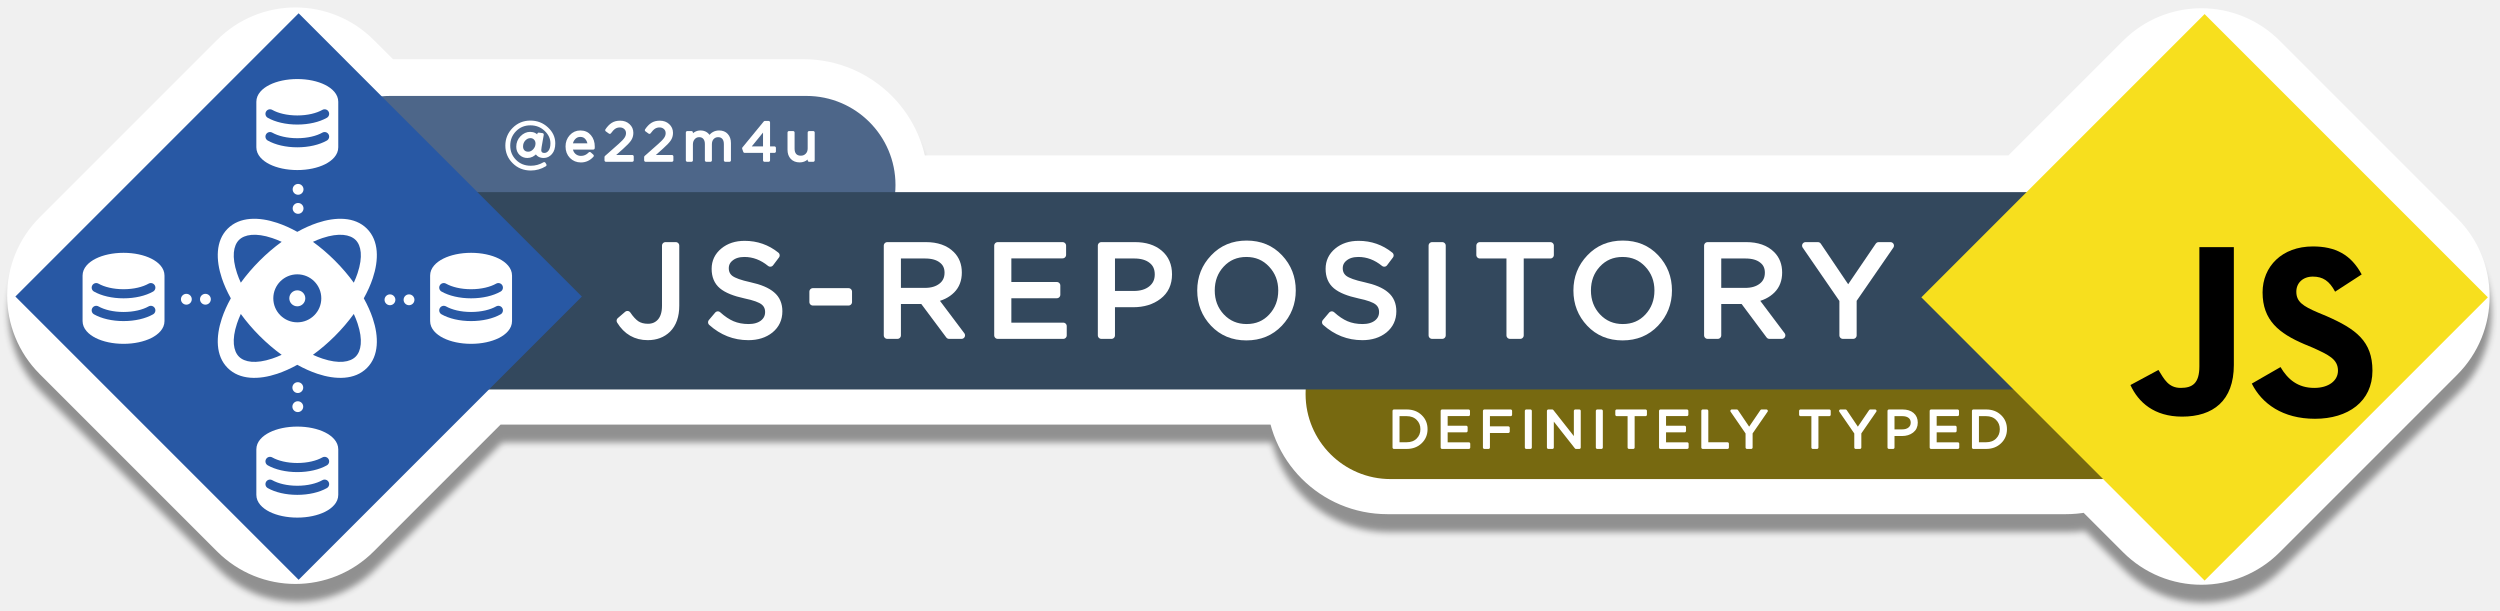
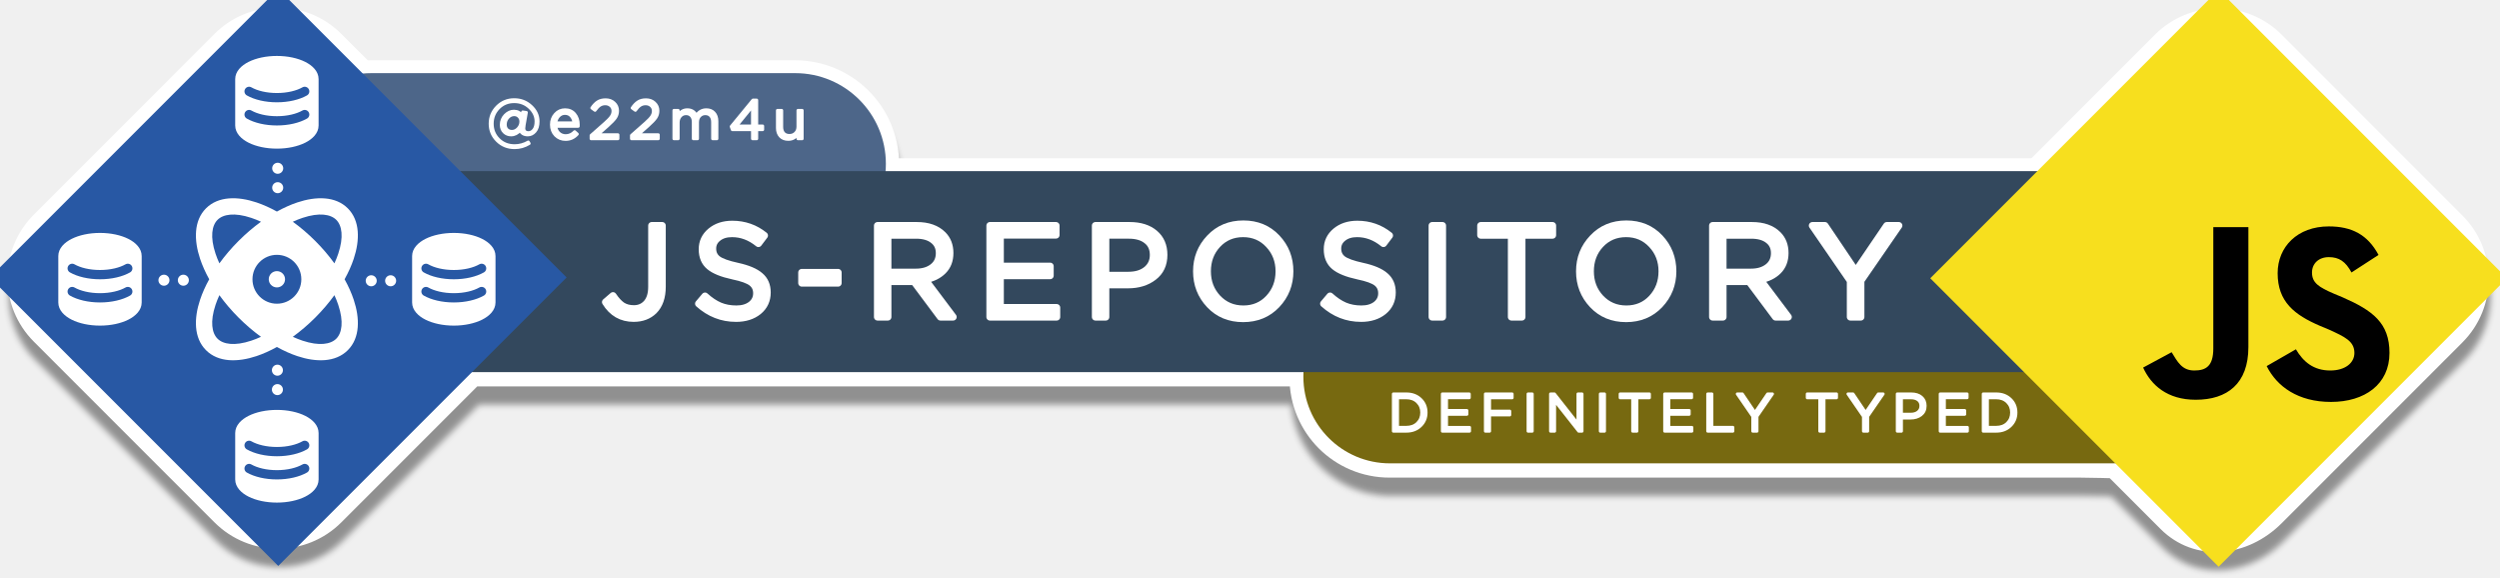
- <svg xmlns="http://www.w3.org/2000/svg" width="1135" height="277" viewBox="0 0 300.302 73.29" version="1.1" id="svg5">
+ <svg xmlns="http://www.w3.org/2000/svg" width="1134" height="262" viewBox="0 0 300.038 69.321" version="1.1" id="svg5">
  <defs id="defs2">
    <filter style="color-interpolation-filters:sRGB" id="filter1615" x="-0.018" y="-0.086" width="1.036" height="1.206">
      <feFlood flood-opacity="0.4" flood-color="rgb(0,0,0)" result="flood" id="feFlood1605" />
      <feComposite in="flood" in2="SourceGraphic" operator="in" result="composite1" id="feComposite1607" />
      <feGaussianBlur in="composite1" stdDeviation="0.4" result="blur" id="feGaussianBlur1609" />
      <feOffset dx="0.2" dy="2.3" result="offset" id="feOffset1611" />
      <feComposite in="SourceGraphic" in2="offset" operator="over" result="composite2" id="feComposite1613" />
    </filter>
-     <filter style="color-interpolation-filters:sRGB" id="filter1615-3" x="-0.018" y="-0.086" width="1.036" height="1.206">
+     <filter style="color-interpolation-filters:sRGB" id="filter1615-3" x="-0.009" y="-0.041" width="1.018" height="1.116">
      <feFlood flood-opacity="0.4" flood-color="rgb(0,0,0)" result="flood" id="feFlood1605-6" />
      <feComposite in="flood" in2="SourceGraphic" operator="in" result="composite1" id="feComposite1607-7" />
      <feGaussianBlur in="composite1" stdDeviation="0.4" result="blur" id="feGaussianBlur1609-5" />
      <feOffset dx="0.2" dy="2.3" result="offset" id="feOffset1611-3" />
      <feComposite in="SourceGraphic" in2="offset" operator="over" result="composite2" id="feComposite1613-5" />
    </filter>
  </defs>
  <g id="layer1">
-     <path id="path1223" style="font-weight:normal;font-size:6.74px;line-height:3.5;font-family:'Gotham Pro';-inkscape-font-specification:'Gotham Pro';text-align:center;letter-spacing:0.932px;text-anchor:middle;fill:#ffffff;stroke:#ffffff;stroke-width:9.26;stroke-linecap:round;stroke-linejoin:round;stroke-dasharray:none;filter:url(#filter1615-3)" d="m 46.347,47.818 c -2.465,0 -4.93,0.945 -6.819,2.833 l -22.868,22.868 c -3.778,3.778 -3.778,9.86 0,13.637 l 22.868,22.868 c 3.778,3.778 9.86,3.778 13.637,0 L 70.874,92.317 H 176.153 c -0.008,0.178 -0.027,0.352 -0.027,0.532 v 0.058 c 0,6.07 4.887,10.957 10.957,10.957 h 87.458 c 1.307,0 2.553,-0.239 3.713,-0.655 l 6.919,6.919 c 3.778,3.778 9.86,3.778 13.637,0 l 22.868,-22.868 c 3.778,-3.778 3.778,-9.86 0,-13.637 L 298.811,50.754 c -3.778,-3.778 -9.86,-3.778 -13.637,0 L 269.041,66.887 H 123.226 c 0.024,-0.305 0.046,-0.61 0.046,-0.921 0,-6.361 -5.121,-11.481 -11.481,-11.481 H 58.139 c -0.366,0 -0.728,0.021 -1.085,0.054 l -3.888,-3.888 c -1.889,-1.889 -4.354,-2.833 -6.819,-2.833 z" transform="matrix(0.9320356,0,0,0.9320356,-7.713131,-39.35776)" />
-     <rect style="fill:#4d6689;fill-opacity:1;stroke:none;stroke-width:0.636;stroke-linecap:round;stroke-linejoin:round;stroke-dasharray:none;stroke-opacity:1" id="rect5142" width="71.408" height="21.402" x="36.158" y="11.524" ry="10.701" />
-     <rect style="fill:#776910;fill-opacity:1;stroke:none;stroke-width:0.636;stroke-linecap:round;stroke-linejoin:round;stroke-dasharray:none;stroke-opacity:1" id="rect5142-8" width="105.75" height="20.478" x="156.828" y="37.069" ry="10.212" />
-     <rect style="fill:#33485d;fill-opacity:1;stroke-width:0.148" id="rect4399" width="229.653" height="23.702" x="32.393" y="23.083" ry="11.851" />
-     <rect style="fill:#2858a4;fill-opacity:1;stroke-width:0.133" id="rect2750" width="48.118" height="48.118" x="-23.883" y="26.492" rx="0" ry="8.988" transform="rotate(-45)" />
-     <rect style="fill:#f7df1e;fill-opacity:1;stroke-width:0.133" id="rect2750-8" width="48.118" height="48.118" x="137.941" y="188.451" rx="0" ry="8.988" transform="rotate(-45)" />
-     <g id="g2746" transform="matrix(0.3944613,0,0,0.3944613,-72.98677,68.12516)" style="fill:#ffffff;fill-opacity:1">
+     <path id="path1223" style="font-weight:normal;font-size:6.74px;line-height:3.5;font-family:'Gotham Pro';-inkscape-font-specification:'Gotham Pro';text-align:center;letter-spacing:0.932px;text-anchor:middle;fill:#ffffff;stroke:#ffffff;stroke-width:3.435;stroke-linecap:round;stroke-linejoin:round;stroke-dasharray:none;filter:url(#filter1615-3)" d="m 46.347,47.818 c -2.465,0 -4.93,0.945 -6.819,2.833 l -22.868,22.868 c -3.778,3.778 -3.778,9.86 0,13.637 l 22.868,22.868 c 3.778,3.778 9.86,3.778 13.637,0 L 70.874,92.317 H 176.153 c -0.008,0.178 -0.027,0.352 -0.027,0.532 v 0.058 c 0,6.07 4.887,10.957 10.957,10.957 h 87.458 c 1.307,0 4.442,0.09 4.442,0.09 l 6.919,6.919 c 3.567,3.567 9.131,3.033 12.909,-0.745 l 22.868,-22.868 c 3.778,-3.778 3.778,-9.86 0,-13.637 L 298.811,50.754 c -3.778,-3.778 -9.86,-3.778 -13.637,0 L 269.041,66.887 H 123.226 c 0.024,-0.305 0.046,-0.61 0.046,-0.921 0,-6.361 -5.121,-11.481 -11.481,-11.481 H 58.139 c -0.366,0 -0.728,0.021 -1.085,0.054 l -3.888,-3.888 c -1.889,-1.889 -4.354,-2.833 -6.819,-2.833 z" transform="matrix(0.9483951,0,0,0.9483951,-10.58805,-42.81094)" />
+     <rect style="fill:#4d6689;fill-opacity:1;stroke:none;stroke-width:0.647;stroke-linecap:round;stroke-linejoin:round;stroke-dasharray:none;stroke-opacity:1" id="rect5142" width="72.661" height="21.778" x="33.7" y="8.778" ry="10.889" />
+     <rect style="fill:#776910;fill-opacity:1;stroke:none;stroke-width:0.647;stroke-linecap:round;stroke-linejoin:round;stroke-dasharray:none;stroke-opacity:1" id="rect5142-8" width="107.606" height="20.837" x="156.488" y="34.772" ry="10.391" />
+     <rect style="fill:#33485d;fill-opacity:1;stroke-width:0.151" id="rect4399" width="233.684" height="24.118" x="29.868" y="20.541" ry="12.059" />
+     <rect style="fill:#2858a4;fill-opacity:1;stroke-width:0.136" id="rect2750" width="48.963" height="48.963" x="-24.405" y="22.685" rx="0" ry="9.146" transform="rotate(-45)" />
+     <rect style="fill:#f7df1e;fill-opacity:1;stroke-width:0.136" id="rect2750-8" width="48.963" height="48.963" x="140.26" y="187.488" rx="0" ry="9.146" transform="rotate(-45)" />
+     <g id="g2746" transform="matrix(0.401385,0,0,0.401385,-77.36064,66.37335)" style="fill:#ffffff;fill-opacity:1">
      <circle style="fill:#ffffff;fill-opacity:1;stroke-width:0.1" id="path2556-5" cx="241.777" cy="-81.578" r="1.65" />
      <circle style="fill:#ffffff;fill-opacity:1;stroke-width:0.1" id="path2556-5-3" cx="247.581" cy="-81.578" r="1.65" />
      <circle style="fill:#ffffff;fill-opacity:1;stroke-width:0.1" id="path2556-56" cx="303.778" cy="-81.412" r="1.65" />
      <circle style="fill:#ffffff;fill-opacity:1;stroke-width:0.1" id="path2556-5-2" cx="309.583" cy="-81.412" r="1.65" />
      <circle style="fill:#ffffff;fill-opacity:1;stroke-width:0.1" id="path2556-5-27" cx="-115.046" cy="-275.8" r="1.65" transform="rotate(90)" />
      <circle style="fill:#ffffff;fill-opacity:1;stroke-width:0.1" id="path2556-5-3-0" cx="-109.242" cy="-275.8" r="1.65" transform="rotate(90)" />
      <circle style="fill:#ffffff;fill-opacity:1;stroke-width:0.1" id="path2556-1-2" cx="-54.672" cy="-275.713" r="1.65" transform="rotate(90)" />
      <circle style="fill:#ffffff;fill-opacity:1;stroke-width:0.1" id="path2556-5-27-6" cx="-48.868" cy="-275.713" r="1.65" transform="rotate(90)" />
      <path fill-rule="evenodd" clip-rule="evenodd" d="m 235.118,-88.788 c 0,-2.338 -1.86,-4.082 -4.013,-5.159 -2.237,-1.118 -5.229,-1.77 -8.459,-1.77 -3.23,0 -6.223,0.652 -8.459,1.77 -2.154,1.077 -4.013,2.821 -4.013,5.159 v 13.858 c 0,2.338 1.86,4.082 4.013,5.159 2.237,1.118 5.229,1.77 8.459,1.77 3.23,0 6.223,-0.652 8.459,-1.77 2.154,-1.077 4.013,-2.821 4.013,-5.159 z m -21.993,9.913 c 0.377,-0.666 1.223,-0.9 1.889,-0.523 1.775,1.005 4.497,1.697 7.632,1.697 3.135,0 5.857,-0.691 7.632,-1.697 0.666,-0.377 1.512,-0.143 1.889,0.523 0.377,0.666 0.143,1.512 -0.523,1.889 -2.288,1.296 -5.51,2.057 -8.998,2.057 -3.488,0 -6.71,-0.76 -8.998,-2.057 -0.666,-0.377 -0.9,-1.223 -0.523,-1.889 z m 1.889,-7.452 c -0.666,-0.377 -1.512,-0.143 -1.889,0.523 -0.377,0.666 -0.143,1.512 0.523,1.889 2.288,1.296 5.51,2.057 8.998,2.057 3.488,0 6.71,-0.76 8.998,-2.057 0.666,-0.377 0.9,-1.223 0.523,-1.889 -0.377,-0.666 -1.223,-0.9 -1.889,-0.523 -1.774,1.005 -4.497,1.697 -7.632,1.697 -3.135,0 -5.857,-0.691 -7.632,-1.697 z" fill="#323232" id="path1436" style="fill:#ffffff;fill-opacity:1;stroke-width:1.386" />
      <path fill-rule="evenodd" clip-rule="evenodd" d="m 288.034,-141.705 c 0,-2.338 -1.86,-4.082 -4.013,-5.159 -2.237,-1.118 -5.229,-1.77 -8.459,-1.77 -3.23,0 -6.223,0.652 -8.459,1.77 -2.154,1.077 -4.013,2.821 -4.013,5.159 v 13.858 c 0,2.338 1.86,4.082 4.013,5.159 2.237,1.118 5.229,1.77 8.459,1.77 3.23,0 6.223,-0.652 8.459,-1.77 2.154,-1.077 4.013,-2.821 4.013,-5.159 z m -21.993,9.913 c 0.377,-0.666 1.223,-0.9 1.889,-0.523 1.775,1.005 4.497,1.697 7.632,1.697 3.135,0 5.857,-0.691 7.632,-1.697 0.666,-0.377 1.512,-0.143 1.889,0.523 0.377,0.666 0.143,1.512 -0.523,1.889 -2.288,1.296 -5.51,2.057 -8.998,2.057 -3.488,0 -6.71,-0.76 -8.998,-2.057 -0.666,-0.377 -0.9,-1.223 -0.523,-1.889 z m 1.889,-7.452 c -0.666,-0.377 -1.512,-0.143 -1.889,0.523 -0.377,0.666 -0.143,1.512 0.523,1.889 2.288,1.296 5.51,2.057 8.998,2.057 3.488,0 6.71,-0.76 8.998,-2.057 0.666,-0.377 0.9,-1.223 0.523,-1.889 -0.377,-0.666 -1.223,-0.9 -1.889,-0.523 -1.774,1.005 -4.497,1.697 -7.632,1.697 -3.135,0 -5.857,-0.691 -7.632,-1.697 z" fill="#323232" id="path1436-3" style="fill:#ffffff;fill-opacity:1;stroke-width:1.386" />
      <path fill-rule="evenodd" clip-rule="evenodd" d="m 288.034,-35.871 c 0,-2.338 -1.86,-4.082 -4.013,-5.159 -2.237,-1.118 -5.229,-1.77 -8.459,-1.77 -3.23,0 -6.223,0.652 -8.459,1.77 -2.154,1.077 -4.013,2.821 -4.013,5.159 v 13.858 c 0,2.338 1.86,4.082 4.013,5.159 2.237,1.118 5.229,1.77 8.459,1.77 3.23,0 6.223,-0.652 8.459,-1.77 2.154,-1.077 4.013,-2.821 4.013,-5.159 z m -21.993,9.913 c 0.377,-0.666 1.223,-0.9 1.889,-0.523 1.775,1.005 4.497,1.697 7.632,1.697 3.135,0 5.857,-0.691 7.632,-1.697 0.666,-0.377 1.512,-0.143 1.889,0.523 0.377,0.666 0.143,1.512 -0.523,1.889 -2.288,1.296 -5.51,2.057 -8.998,2.057 -3.488,0 -6.71,-0.76 -8.998,-2.057 -0.666,-0.377 -0.9,-1.223 -0.523,-1.889 z m 1.889,-7.452 c -0.666,-0.377 -1.512,-0.143 -1.889,0.523 -0.377,0.666 -0.143,1.512 0.523,1.889 2.288,1.296 5.51,2.057 8.998,2.057 3.488,0 6.71,-0.76 8.998,-2.057 0.666,-0.377 0.9,-1.223 0.523,-1.889 -0.377,-0.666 -1.223,-0.9 -1.889,-0.523 -1.774,1.005 -4.497,1.697 -7.632,1.697 -3.135,0 -5.857,-0.691 -7.632,-1.697 z" fill="#323232" id="path1436-6" style="fill:#ffffff;fill-opacity:1;stroke-width:1.386" />
      <path fill-rule="evenodd" clip-rule="evenodd" d="m 340.951,-88.788 c 0,-2.338 -1.86,-4.082 -4.013,-5.159 -2.237,-1.118 -5.229,-1.77 -8.459,-1.77 -3.23,0 -6.223,0.652 -8.459,1.77 -2.154,1.077 -4.013,2.821 -4.013,5.159 v 13.858 c 0,2.338 1.86,4.082 4.013,5.159 2.237,1.118 5.229,1.77 8.459,1.77 3.23,0 6.223,-0.652 8.459,-1.77 2.154,-1.077 4.013,-2.821 4.013,-5.159 z m -21.993,9.913 c 0.377,-0.666 1.223,-0.9 1.889,-0.523 1.775,1.005 4.497,1.697 7.632,1.697 3.135,0 5.857,-0.691 7.632,-1.697 0.666,-0.377 1.512,-0.143 1.889,0.523 0.377,0.666 0.143,1.512 -0.523,1.889 -2.288,1.296 -5.51,2.057 -8.998,2.057 -3.488,0 -6.71,-0.76 -8.998,-2.057 -0.666,-0.377 -0.9,-1.223 -0.523,-1.889 z m 1.889,-7.452 c -0.666,-0.377 -1.512,-0.143 -1.889,0.523 -0.377,0.666 -0.143,1.512 0.523,1.889 2.288,1.296 5.51,2.057 8.998,2.057 3.488,0 6.71,-0.76 8.998,-2.057 0.666,-0.377 0.9,-1.223 0.523,-1.889 -0.377,-0.666 -1.223,-0.9 -1.889,-0.523 -1.774,1.005 -4.497,1.697 -7.632,1.697 -3.135,0 -5.857,-0.691 -7.632,-1.697 z" fill="#323232" id="path1436-7" style="fill:#ffffff;fill-opacity:1;stroke-width:1.386" />
      <path fill-rule="evenodd" clip-rule="evenodd" d="m 269.443,-104.837 c 1.99,0.663 4.047,1.582 6.119,2.734 2.072,-1.152 4.13,-2.07 6.119,-2.734 5.564,-1.855 11.395,-1.924 15.089,1.77 3.694,3.694 3.625,9.525 1.771,15.089 -0.663,1.99 -1.582,4.047 -2.734,6.119 1.152,2.072 2.07,4.129 2.734,6.119 1.855,5.564 1.924,11.395 -1.771,15.089 -3.694,3.694 -9.525,3.625 -15.089,1.77 -1.99,-0.663 -4.047,-1.582 -6.119,-2.734 -2.072,1.152 -4.129,2.07 -6.119,2.734 -5.564,1.855 -11.395,1.924 -15.089,-1.771 -3.694,-3.694 -3.625,-9.525 -1.77,-15.089 0.663,-1.99 1.582,-4.047 2.734,-6.119 -1.152,-2.072 -2.07,-4.13 -2.734,-6.119 -1.855,-5.564 -1.924,-11.395 1.77,-15.089 3.694,-3.694 9.525,-3.625 15.089,-1.77 z m 24.476,15.319 c 1.672,-5.015 1.093,-8.417 -0.594,-10.104 -1.687,-1.687 -5.089,-2.265 -10.104,-0.594 -0.94,0.313 -1.91,0.699 -2.9,1.154 2.29,1.658 4.549,3.581 6.706,5.738 2.157,2.157 4.08,4.416 5.738,6.706 0.455,-0.99 0.841,-1.96 1.154,-2.9 z m -29.822,-3.806 c 2.157,-2.157 4.416,-4.08 6.706,-5.738 -0.99,-0.455 -1.96,-0.841 -2.9,-1.154 -5.015,-1.672 -8.417,-1.093 -10.104,0.594 -1.687,1.687 -2.265,5.089 -0.594,10.104 0.313,0.94 0.699,1.91 1.154,2.9 1.658,-2.29 3.581,-4.549 5.738,-6.706 z m 22.93,22.93 c 2.157,-2.157 4.08,-4.416 5.738,-6.706 0.455,0.99 0.841,1.96 1.154,2.9 1.672,5.015 1.093,8.417 -0.594,10.104 -1.686,1.686 -5.089,2.265 -10.104,0.594 -0.94,-0.313 -1.91,-0.699 -2.9,-1.154 2.29,-1.658 4.549,-3.581 6.706,-5.738 z m -22.931,2.52e-4 c 2.157,2.157 4.416,4.08 6.706,5.738 -0.99,0.455 -1.96,0.841 -2.9,1.154 -5.015,1.672 -8.417,1.093 -10.104,-0.594 -1.687,-1.686 -2.265,-5.089 -0.594,-10.104 0.313,-0.94 0.699,-1.91 1.154,-2.9 1.658,2.29 3.58,4.549 5.738,6.706 z m 9.029,-11.465 c 0,-1.345 1.09,-2.436 2.436,-2.436 1.345,-4e-6 2.436,1.09 2.436,2.436 0,1.345 -1.09,2.436 -2.436,2.436 -1.345,3e-6 -2.436,-1.09 -2.436,-2.436 z m 2.436,-7.307 c -4.036,3e-6 -7.307,3.271 -7.307,7.307 0,4.035 3.271,7.307 7.307,7.307 4.036,-2e-6 7.307,-3.272 7.307,-7.307 0,-4.036 -3.271,-7.307 -7.307,-7.307 z" fill="#323232" id="path1583" style="fill:#ffffff;fill-opacity:1;stroke-width:2.436" />
    </g>
-     <path d="m 273.939,44.094 c 0.863,1.466 2.07,2.502 4.054,2.502 1.725,0 2.847,-0.863 2.847,-2.07 0,-1.38 -1.121,-1.898 -3.019,-2.76 l -1.035,-0.431 c -3.019,-1.294 -5.003,-2.847 -5.003,-6.211 0,-3.105 2.329,-5.521 6.038,-5.521 2.674,0 4.572,0.949 5.866,3.364 l -3.192,2.07 c -0.69,-1.294 -1.466,-1.811 -2.674,-1.811 -1.208,0 -1.984,0.776 -1.984,1.811 0,1.208 0.776,1.725 2.588,2.502 l 1.035,0.431 c 3.537,1.553 5.521,3.019 5.521,6.556 0,3.709 -2.933,5.779 -6.901,5.779 -3.882,0 -6.383,-1.811 -7.591,-4.227 z m -14.664,0.345 c 0.69,1.121 1.208,2.156 2.674,2.156 1.38,0 2.243,-0.518 2.243,-2.588 V 29.688 h 4.14 v 14.147 c 0,4.313 -2.502,6.211 -6.211,6.211 -3.364,0 -5.262,-1.725 -6.211,-3.795 z" id="path4403" style="stroke-width:0.086" />
-     <g aria-label="JS-REPOSITORY" id="text4884" style="font-weight:bold;font-size:15.4px;line-height:3.5;font-family:'Gotham Pro';-inkscape-font-specification:'Gotham Pro Bold';text-align:center;letter-spacing:2.13px;text-anchor:middle;fill:#ffffff;stroke-width:0.843">
+     <path d="m 275.655,41.92 c 0.878,1.492 2.107,2.545 4.125,2.545 1.755,0 2.897,-0.878 2.897,-2.107 0,-1.404 -1.141,-1.931 -3.072,-2.809 l -1.053,-0.439 c -3.072,-1.317 -5.091,-2.897 -5.091,-6.32 0,-3.16 2.37,-5.618 6.144,-5.618 2.721,0 4.652,0.966 5.969,3.423 l -3.248,2.107 c -0.702,-1.317 -1.492,-1.843 -2.721,-1.843 -1.229,0 -2.019,0.79 -2.019,1.843 0,1.229 0.79,1.755 2.633,2.545 l 1.053,0.439 c 3.599,1.58 5.618,3.072 5.618,6.671 0,3.774 -2.984,5.881 -7.022,5.881 -3.95,0 -6.495,-1.843 -7.724,-4.301 z m -14.922,0.351 c 0.702,1.141 1.229,2.194 2.721,2.194 1.404,0 2.282,-0.527 2.282,-2.633 V 27.262 h 4.213 v 14.395 c 0,4.389 -2.545,6.32 -6.32,6.32 -3.423,0 -5.354,-1.755 -6.32,-3.862 z" id="path4403" style="stroke-width:0.088" />
+     <g aria-label="JS-REPOSITORY" id="text4884" style="font-weight:bold;font-size:15.4px;line-height:3.5;font-family:'Gotham Pro';-inkscape-font-specification:'Gotham Pro Bold';text-align:center;letter-spacing:2.13px;text-anchor:middle;fill:#ffffff;stroke-width:0.843" transform="matrix(1.017552,0,0,1.017552,-3.092777,-2.94757)">
      <path d="m 77.815,40.439 q -2.156,0 -3.326,-1.91 l 0.878,-0.755 q 0.524,0.785 1.078,1.17 0.57,0.37 1.386,0.37 0.939,0 1.525,-0.662 0.585,-0.678 0.585,-1.925 v -7.223 h 1.232 v 7.207 q 0,1.848 -0.986,2.834 -0.924,0.893 -2.372,0.893 z" style="font-weight:normal;-inkscape-font-specification:'Gotham Pro';stroke:#ffffff;stroke-linecap:round;stroke-linejoin:round" id="path4116" />
      <path d="m 89.878,40.439 q -2.479,0 -4.405,-1.725 l 0.755,-0.893 q 0.862,0.785 1.725,1.155 0.878,0.37 1.971,0.37 1.078,0 1.74,-0.508 0.662,-0.524 0.662,-1.355 0,-0.785 -0.585,-1.247 -0.585,-0.462 -2.218,-0.801 -1.925,-0.416 -2.772,-1.124 -0.847,-0.708 -0.847,-2.017 0,-1.278 1.001,-2.11 1.001,-0.832 2.541,-0.832 2.141,0 3.788,1.324 l -0.708,0.939 q -1.432,-1.17 -3.111,-1.17 -1.032,0 -1.663,0.508 -0.631,0.493 -0.631,1.263 0,0.801 0.601,1.263 0.616,0.462 2.325,0.832 1.833,0.4 2.664,1.124 0.847,0.708 0.847,1.956 0,1.371 -1.032,2.218 -1.032,0.832 -2.649,0.832 z" style="font-weight:normal;-inkscape-font-specification:'Gotham Pro';stroke:#ffffff;stroke-linecap:round;stroke-linejoin:round" id="path4118" />
      <path d="m 97.644,36.281 v -1.247 h 4.281 v 1.247 z" style="font-weight:normal;-inkscape-font-specification:'Gotham Pro';stroke:#ffffff;stroke-linecap:round;stroke-linejoin:round" id="path4120" />
      <path d="m 106.581,40.285 v -10.78 h 4.636 q 1.987,0 3.065,1.078 0.832,0.832 0.832,2.156 0,1.294 -0.801,2.094 -0.801,0.801 -2.125,1.047 l 3.311,4.405 h -1.494 l -3.126,-4.189 H 107.798 v 4.189 z m 1.217,-5.282 h 3.311 q 1.232,0 2.002,-0.601 0.77,-0.601 0.77,-1.648 0,-1.001 -0.739,-1.555 -0.724,-0.57 -2.017,-0.57 H 107.798 Z" style="font-weight:normal;-inkscape-font-specification:'Gotham Pro';stroke:#ffffff;stroke-linecap:round;stroke-linejoin:round" id="path4122" />
      <path d="m 119.846,40.285 v -10.78 h 7.793 v 1.109 h -6.576 v 3.681 h 5.883 v 1.109 h -5.883 v 3.773 h 6.653 v 1.109 z" style="font-weight:normal;-inkscape-font-specification:'Gotham Pro';stroke:#ffffff;stroke-linecap:round;stroke-linejoin:round" id="path4124" />
      <path d="m 132.294,40.285 v -10.78 h 4.035 q 1.848,0 2.941,0.924 1.093,0.924 1.093,2.526 0,1.679 -1.217,2.603 -1.201,0.924 -3.018,0.924 h -2.618 v 3.804 z m 1.217,-4.913 h 2.664 q 1.34,0 2.141,-0.647 0.816,-0.662 0.816,-1.756 0,-1.124 -0.785,-1.725 -0.77,-0.616 -2.11,-0.616 h -2.726 z" style="font-weight:normal;-inkscape-font-specification:'Gotham Pro';stroke:#ffffff;stroke-linecap:round;stroke-linejoin:round" id="path4126" />
      <path d="m 153.674,38.837 q -1.555,1.632 -3.958,1.632 -2.402,0 -3.943,-1.632 -1.54,-1.632 -1.54,-3.943 0,-2.295 1.555,-3.927 1.555,-1.648 3.958,-1.648 2.402,0 3.942,1.632 1.54,1.632 1.54,3.943 0,2.295 -1.555,3.943 z m -6.976,-0.785 q 1.217,1.294 3.049,1.294 1.833,0 3.018,-1.278 1.201,-1.294 1.201,-3.172 0,-1.863 -1.217,-3.157 -1.201,-1.294 -3.034,-1.294 -1.833,0 -3.034,1.294 -1.186,1.278 -1.186,3.157 0,1.863 1.201,3.157 z" style="font-weight:normal;-inkscape-font-specification:'Gotham Pro';stroke:#ffffff;stroke-linecap:round;stroke-linejoin:round" id="path4128" />
      <path d="m 163.628,40.439 q -2.479,0 -4.405,-1.725 l 0.755,-0.893 q 0.862,0.785 1.725,1.155 0.878,0.37 1.971,0.37 1.078,0 1.74,-0.508 0.662,-0.524 0.662,-1.355 0,-0.785 -0.585,-1.247 -0.585,-0.462 -2.218,-0.801 -1.925,-0.416 -2.772,-1.124 -0.847,-0.708 -0.847,-2.017 0,-1.278 1.001,-2.11 1.001,-0.832 2.541,-0.832 2.141,0 3.788,1.324 l -0.708,0.939 q -1.432,-1.17 -3.111,-1.17 -1.032,0 -1.663,0.508 -0.631,0.493 -0.631,1.263 0,0.801 0.601,1.263 0.616,0.462 2.325,0.832 1.833,0.4 2.664,1.124 0.847,0.708 0.847,1.956 0,1.371 -1.032,2.218 -1.032,0.832 -2.649,0.832 z" style="font-weight:normal;-inkscape-font-specification:'Gotham Pro';stroke:#ffffff;stroke-linecap:round;stroke-linejoin:round" id="path4130" />
      <path d="m 172.025,40.285 v -10.78 h 1.217 v 10.78 z" style="font-weight:normal;-inkscape-font-specification:'Gotham Pro';stroke:#ffffff;stroke-linecap:round;stroke-linejoin:round" id="path4132" />
      <path d="m 181.378,40.285 v -9.656 h -3.619 v -1.124 h 8.47 v 1.124 h -3.619 v 9.656 z" style="font-weight:normal;-inkscape-font-specification:'Gotham Pro';stroke:#ffffff;stroke-linecap:round;stroke-linejoin:round" id="path4134" />
      <path d="m 198.862,38.837 q -1.555,1.632 -3.958,1.632 -2.402,0 -3.943,-1.632 -1.54,-1.632 -1.54,-3.943 0,-2.295 1.555,-3.927 1.555,-1.648 3.958,-1.648 2.402,0 3.942,1.632 1.54,1.632 1.54,3.943 0,2.295 -1.555,3.943 z m -6.976,-0.785 q 1.217,1.294 3.049,1.294 1.833,0 3.018,-1.278 1.201,-1.294 1.201,-3.172 0,-1.863 -1.217,-3.157 -1.201,-1.294 -3.034,-1.294 -1.833,0 -3.034,1.294 -1.186,1.278 -1.186,3.157 0,1.863 1.201,3.157 z" style="font-weight:normal;-inkscape-font-specification:'Gotham Pro';stroke:#ffffff;stroke-linecap:round;stroke-linejoin:round" id="path4136" />
      <path d="m 205.119,40.285 v -10.78 h 4.636 q 1.987,0 3.065,1.078 0.832,0.832 0.832,2.156 0,1.294 -0.801,2.094 -0.801,0.801 -2.125,1.047 l 3.311,4.405 h -1.494 l -3.126,-4.189 h -3.08 v 4.189 z m 1.217,-5.282 h 3.311 q 1.232,0 2.002,-0.601 0.77,-0.601 0.77,-1.648 0,-1.001 -0.739,-1.555 -0.724,-0.57 -2.017,-0.57 h -3.326 z" style="font-weight:normal;-inkscape-font-specification:'Gotham Pro';stroke:#ffffff;stroke-linecap:round;stroke-linejoin:round" id="path4138" />
      <path d="m 221.371,40.285 v -4.266 l -4.482,-6.514 h 1.478 l 3.635,5.39 3.665,-5.39 h 1.417 l -4.482,6.499 v 4.281 z" style="font-weight:normal;-inkscape-font-specification:'Gotham Pro';stroke:#ffffff;stroke-linecap:round;stroke-linejoin:round" id="path4140" />
    </g>
-     <g aria-label="@e22m4u" id="text4884-9" style="font-weight:bold;font-size:6.46px;line-height:3.5;font-family:'Gotham Pro';-inkscape-font-specification:'Gotham Pro Bold';text-align:center;letter-spacing:0.893px;text-anchor:middle;fill:#ffffff;stroke-width:0.353">
+     <g aria-label="@e22m4u" id="text4884-9" style="font-weight:bold;font-size:6.46px;line-height:3.5;font-family:'Gotham Pro';-inkscape-font-specification:'Gotham Pro Bold';text-align:center;letter-spacing:0.893px;text-anchor:middle;fill:#ffffff;stroke-width:0.353" transform="matrix(1.017552,0,0,1.017552,-3.092777,-2.94757)">
      <path d="m 63.759,20.306 q -1.227,0 -2.054,-0.827 -0.827,-0.82 -0.827,-1.99 0,-1.163 0.82,-1.996 0.827,-0.833 2.009,-0.833 1.169,0 1.99,0.769 0.827,0.762 0.827,1.789 0,0.769 -0.362,1.176 -0.355,0.407 -0.846,0.407 -0.342,0 -0.575,-0.142 -0.233,-0.149 -0.329,-0.401 -0.459,0.543 -1.066,0.543 -0.485,0 -0.82,-0.323 -0.336,-0.329 -0.336,-0.853 0,-0.665 0.459,-1.137 0.465,-0.472 1.034,-0.472 0.64,0 0.943,0.536 l 0.084,-0.446 0.433,0.058 -0.258,1.466 q -0.045,0.252 -0.045,0.394 0,0.245 0.142,0.388 0.149,0.136 0.407,0.136 0.375,0 0.64,-0.342 0.265,-0.342 0.265,-0.988 0,-0.917 -0.756,-1.628 -0.749,-0.711 -1.828,-0.711 -1.105,0 -1.854,0.762 -0.743,0.762 -0.743,1.848 0,1.092 0.749,1.841 0.749,0.756 1.899,0.756 0.859,0 1.609,-0.439 l 0.103,0.174 q -0.795,0.485 -1.712,0.485 z m -0.317,-1.906 q 0.413,0 0.736,-0.349 0.323,-0.355 0.323,-0.814 0,-0.355 -0.226,-0.588 -0.22,-0.233 -0.562,-0.233 -0.42,0 -0.743,0.342 -0.317,0.342 -0.317,0.833 0,0.375 0.22,0.594 0.22,0.213 0.568,0.213 z" style="font-weight:normal;-inkscape-font-specification:'Gotham Pro';stroke:#ffffff;stroke-linecap:round;stroke-linejoin:round" id="path4143" />
      <path d="m 68.613,17.793 q 0.052,0.51 0.381,0.814 0.336,0.297 0.795,0.297 0.601,0 1.053,-0.472 l 0.31,0.278 q -0.562,0.627 -1.376,0.627 -0.704,0 -1.189,-0.485 -0.478,-0.491 -0.478,-1.26 0,-0.73 0.459,-1.234 0.459,-0.51 1.143,-0.51 0.717,0 1.137,0.504 0.42,0.504 0.42,1.266 0,0.097 -0.006,0.174 z m 0,-0.401 h 2.151 q -0.045,-0.485 -0.323,-0.801 -0.271,-0.323 -0.743,-0.323 -0.426,0 -0.73,0.317 -0.304,0.317 -0.355,0.808 z" style="font-weight:normal;-inkscape-font-specification:'Gotham Pro';stroke:#ffffff;stroke-linecap:round;stroke-linejoin:round" id="path4145" />
      <path d="m 72.788,19.259 v -0.394 l 1.641,-1.447 q 0.53,-0.465 0.736,-0.775 0.207,-0.31 0.207,-0.646 0,-0.388 -0.265,-0.627 -0.265,-0.239 -0.646,-0.239 -0.368,0 -0.652,0.187 -0.278,0.187 -0.562,0.588 l -0.375,-0.271 q 0.329,-0.491 0.698,-0.724 0.368,-0.239 0.93,-0.239 0.607,0 1.001,0.368 0.401,0.362 0.401,0.924 0,0.465 -0.252,0.827 -0.252,0.362 -0.891,0.93 l -1.208,1.072 h 2.397 v 0.465 z" style="font-weight:normal;-inkscape-font-specification:'Gotham Pro';stroke:#ffffff;stroke-linecap:round;stroke-linejoin:round" id="path4147" />
      <path d="m 77.551,19.259 v -0.394 l 1.641,-1.447 q 0.53,-0.465 0.736,-0.775 0.207,-0.31 0.207,-0.646 0,-0.388 -0.265,-0.627 -0.265,-0.239 -0.646,-0.239 -0.368,0 -0.652,0.187 -0.278,0.187 -0.562,0.588 l -0.375,-0.271 q 0.329,-0.491 0.698,-0.724 0.368,-0.239 0.93,-0.239 0.607,0 1.001,0.368 0.401,0.362 0.401,0.924 0,0.465 -0.252,0.827 -0.252,0.362 -0.891,0.93 l -1.208,1.072 h 2.397 v 0.465 z" style="font-weight:normal;-inkscape-font-specification:'Gotham Pro';stroke:#ffffff;stroke-linecap:round;stroke-linejoin:round" id="path4149" />
      <path d="m 82.56,19.259 v -3.34 h 0.497 v 0.562 q 0.42,-0.633 1.079,-0.633 0.749,0 1.072,0.665 0.433,-0.665 1.176,-0.665 0.575,0 0.904,0.362 0.336,0.362 0.336,0.982 v 2.067 h -0.497 v -1.951 q 0,-0.485 -0.233,-0.743 -0.226,-0.265 -0.633,-0.265 -0.394,0 -0.659,0.278 -0.265,0.278 -0.265,0.756 v 1.925 H 84.846 V 17.295 q 0,-0.465 -0.233,-0.73 -0.226,-0.265 -0.627,-0.265 -0.401,0 -0.665,0.297 -0.265,0.297 -0.265,0.756 v 1.906 z" style="font-weight:normal;-inkscape-font-specification:'Gotham Pro';stroke:#ffffff;stroke-linecap:round;stroke-linejoin:round" id="path4151" />
      <path d="m 91.832,19.259 v -1.072 h -2.384 l -0.129,-0.368 2.558,-3.114 h 0.446 v 3.056 h 0.704 v 0.426 h -0.704 v 1.072 z M 89.932,17.76 h 1.899 v -2.332 z" style="font-weight:normal;-inkscape-font-specification:'Gotham Pro';stroke:#ffffff;stroke-linecap:round;stroke-linejoin:round" id="path4153" />
      <path d="m 96.052,19.33 q -0.594,0 -0.937,-0.362 -0.342,-0.368 -0.342,-0.975 v -2.074 h 0.497 V 17.87 q 0,0.472 0.239,0.743 0.245,0.265 0.685,0.265 0.433,0 0.717,-0.291 0.284,-0.291 0.284,-0.756 v -1.912 h 0.491 v 3.34 h -0.491 v -0.581 q -0.407,0.652 -1.143,0.652 z" style="font-weight:normal;-inkscape-font-specification:'Gotham Pro';stroke:#ffffff;stroke-linecap:round;stroke-linejoin:round" id="path4155" />
    </g>
-     <g aria-label="DEFINITELY TYPED" id="text4884-9-8" style="font-weight:bold;font-size:6.282px;line-height:3.5;font-family:'Gotham Pro';-inkscape-font-specification:'Gotham Pro Bold';text-align:center;letter-spacing:0.869px;text-anchor:middle;fill:#ffffff;stroke-width:0.344">
+     <g aria-label="DEFINITELY TYPED" id="text4884-9-8" style="font-weight:bold;font-size:6.282px;line-height:3.5;font-family:'Gotham Pro';-inkscape-font-specification:'Gotham Pro Bold';text-align:center;letter-spacing:0.869px;text-anchor:middle;fill:#ffffff;stroke-width:0.344" transform="matrix(1.017552,0,0,1.017552,-3.092777,-2.94757)">
      <path d="m 167.444,53.755 v -4.397 h 1.526 q 1.03,0 1.684,0.628 0.653,0.622 0.653,1.57 0,0.942 -0.66,1.57 -0.653,0.628 -1.677,0.628 z m 0.496,-0.459 h 1.03 q 0.823,0 1.319,-0.49 0.503,-0.496 0.503,-1.25 0,-0.748 -0.503,-1.244 -0.503,-0.496 -1.319,-0.496 h -1.03 z" style="font-weight:normal;-inkscape-font-specification:'Gotham Pro';stroke:#ffffff;stroke-linecap:round;stroke-linejoin:round" id="path4158" />
      <path d="m 173.225,53.755 v -4.397 h 3.179 v 0.452 h -2.682 v 1.501 h 2.4 v 0.452 h -2.4 v 1.539 h 2.714 v 0.452 z" style="font-weight:normal;-inkscape-font-specification:'Gotham Pro';stroke:#ffffff;stroke-linecap:round;stroke-linejoin:round" id="path4160" />
      <path d="m 178.303,53.755 v -4.397 h 3.16 v 0.459 h -2.663 v 1.57 h 2.381 v 0.452 h -2.381 v 1.916 z" style="font-weight:normal;-inkscape-font-specification:'Gotham Pro';stroke:#ffffff;stroke-linecap:round;stroke-linejoin:round" id="path4162" />
      <path d="m 183.337,53.755 v -4.397 h 0.496 v 4.397 z" style="font-weight:normal;-inkscape-font-specification:'Gotham Pro';stroke:#ffffff;stroke-linecap:round;stroke-linejoin:round" id="path4164" />
      <path d="m 185.99,53.755 v -4.397 h 0.465 l 2.77,3.524 v -3.524 h 0.484 v 4.397 h -0.396 l -2.839,-3.606 v 3.606 z" style="font-weight:normal;-inkscape-font-specification:'Gotham Pro';stroke:#ffffff;stroke-linecap:round;stroke-linejoin:round" id="path4166" />
      <path d="m 191.865,53.755 v -4.397 h 0.496 v 4.397 z" style="font-weight:normal;-inkscape-font-specification:'Gotham Pro';stroke:#ffffff;stroke-linecap:round;stroke-linejoin:round" id="path4168" />
      <path d="m 195.68,53.755 v -3.939 h -1.476 v -0.459 h 3.455 v 0.459 h -1.476 v 3.939 z" style="font-weight:normal;-inkscape-font-specification:'Gotham Pro';stroke:#ffffff;stroke-linecap:round;stroke-linejoin:round" id="path4170" />
      <path d="m 199.457,53.755 v -4.397 h 3.179 v 0.452 h -2.682 v 1.501 h 2.4 v 0.452 h -2.4 v 1.539 h 2.714 v 0.452 z" style="font-weight:normal;-inkscape-font-specification:'Gotham Pro';stroke:#ffffff;stroke-linecap:round;stroke-linejoin:round" id="path4172" />
      <path d="m 204.535,53.755 v -4.397 h 0.496 v 3.939 h 2.475 v 0.459 z" style="font-weight:normal;-inkscape-font-specification:'Gotham Pro';stroke:#ffffff;stroke-linecap:round;stroke-linejoin:round" id="path4174" />
      <path d="m 209.851,53.755 v -1.74 l -1.828,-2.657 h 0.603 l 1.483,2.199 1.495,-2.199 h 0.578 l -1.828,2.651 v 1.746 z" style="font-weight:normal;-inkscape-font-specification:'Gotham Pro';stroke:#ffffff;stroke-linecap:round;stroke-linejoin:round" id="path4176" />
      <path d="m 217.757,53.755 v -3.939 h -1.476 v -0.459 h 3.455 v 0.459 h -1.476 v 3.939 z" style="font-weight:normal;-inkscape-font-specification:'Gotham Pro';stroke:#ffffff;stroke-linecap:round;stroke-linejoin:round" id="path4178" />
      <path d="m 222.91,53.755 v -1.74 l -1.828,-2.657 h 0.603 l 1.483,2.199 1.495,-2.199 h 0.578 l -1.828,2.651 v 1.746 z" style="font-weight:normal;-inkscape-font-specification:'Gotham Pro';stroke:#ffffff;stroke-linecap:round;stroke-linejoin:round" id="path4180" />
      <path d="m 226.901,53.755 v -4.397 h 1.646 q 0.754,0 1.2,0.377 0.446,0.377 0.446,1.03 0,0.685 -0.496,1.062 -0.49,0.377 -1.231,0.377 h -1.068 v 1.552 z m 0.496,-2.004 h 1.087 q 0.547,0 0.873,-0.264 0.333,-0.27 0.333,-0.716 0,-0.459 -0.32,-0.704 -0.314,-0.251 -0.861,-0.251 h -1.112 z" style="font-weight:normal;-inkscape-font-specification:'Gotham Pro';stroke:#ffffff;stroke-linecap:round;stroke-linejoin:round" id="path4182" />
      <path d="m 231.966,53.755 v -4.397 h 3.179 v 0.452 h -2.682 v 1.501 h 2.4 v 0.452 h -2.4 v 1.539 h 2.714 v 0.452 z" style="font-weight:normal;-inkscape-font-specification:'Gotham Pro';stroke:#ffffff;stroke-linecap:round;stroke-linejoin:round" id="path4184" />
      <path d="m 237.044,53.755 v -4.397 h 1.526 q 1.03,0 1.684,0.628 0.653,0.622 0.653,1.57 0,0.942 -0.66,1.57 -0.653,0.628 -1.677,0.628 z m 0.496,-0.459 h 1.03 q 0.823,0 1.319,-0.49 0.503,-0.496 0.503,-1.25 0,-0.748 -0.503,-1.244 -0.503,-0.496 -1.319,-0.496 h -1.03 z" style="font-weight:normal;-inkscape-font-specification:'Gotham Pro';stroke:#ffffff;stroke-linecap:round;stroke-linejoin:round" id="path4186" />
    </g>
  </g>
  <g id="layer2" />
</svg>
